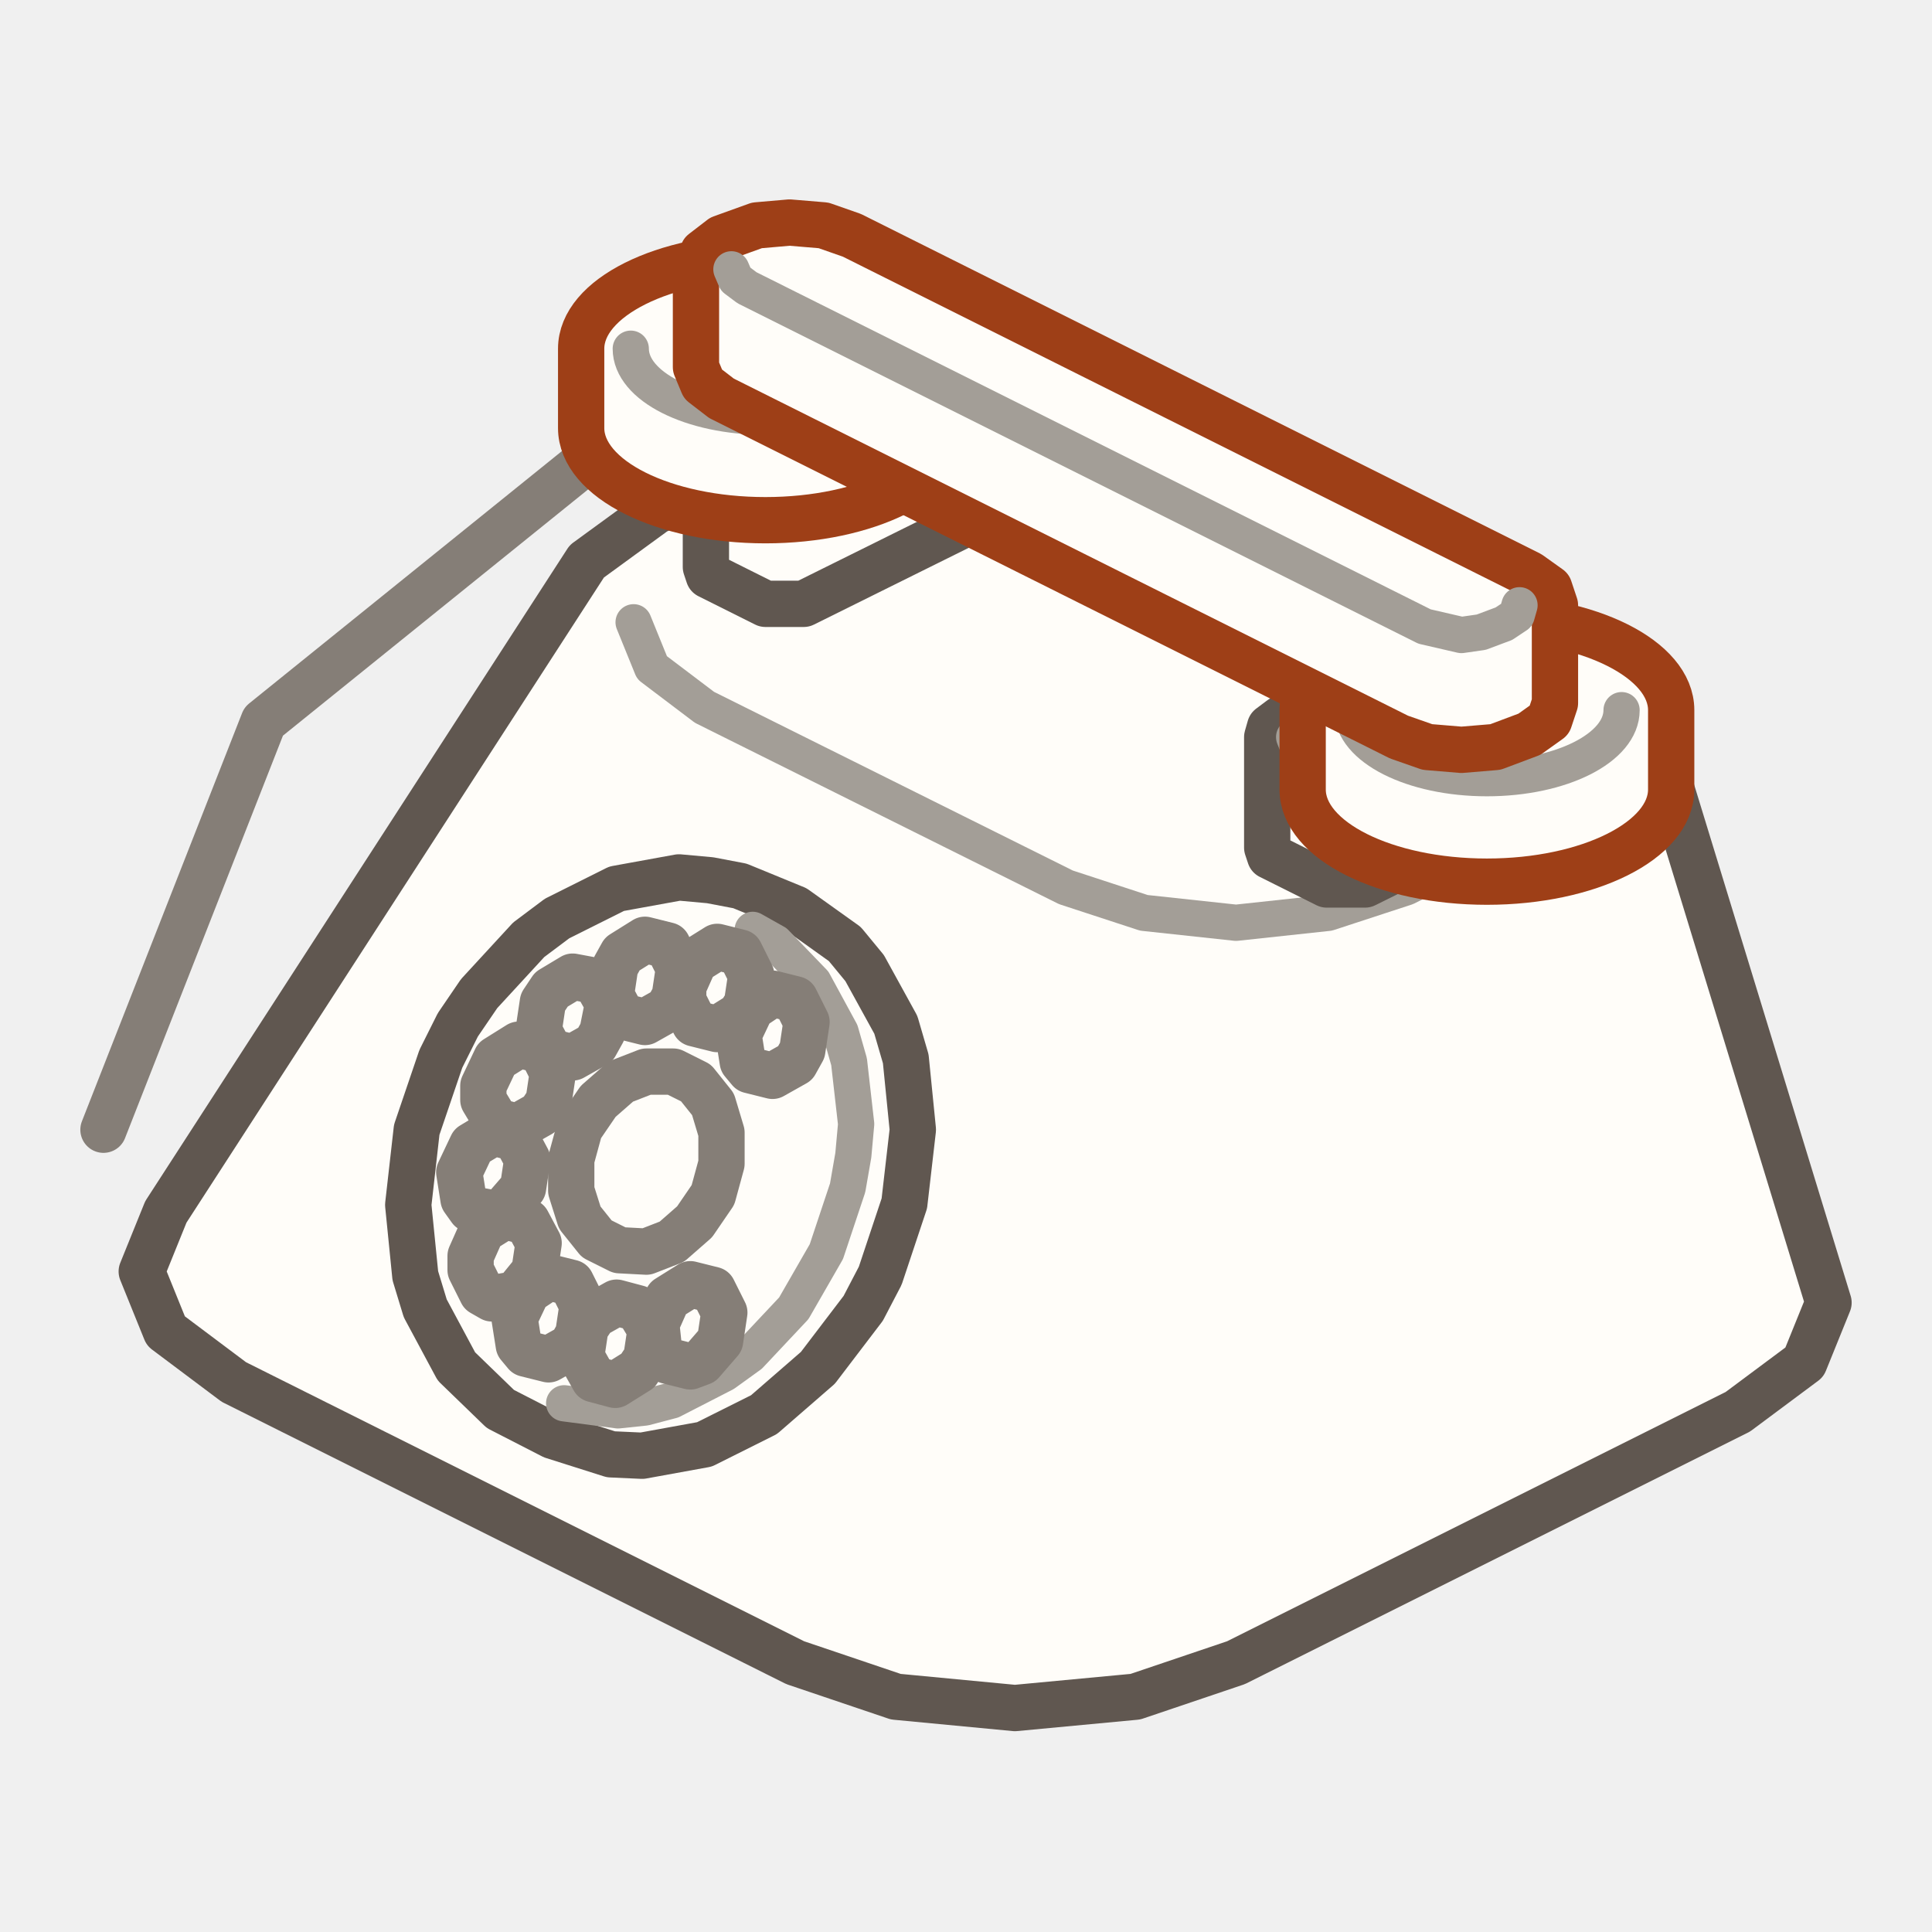
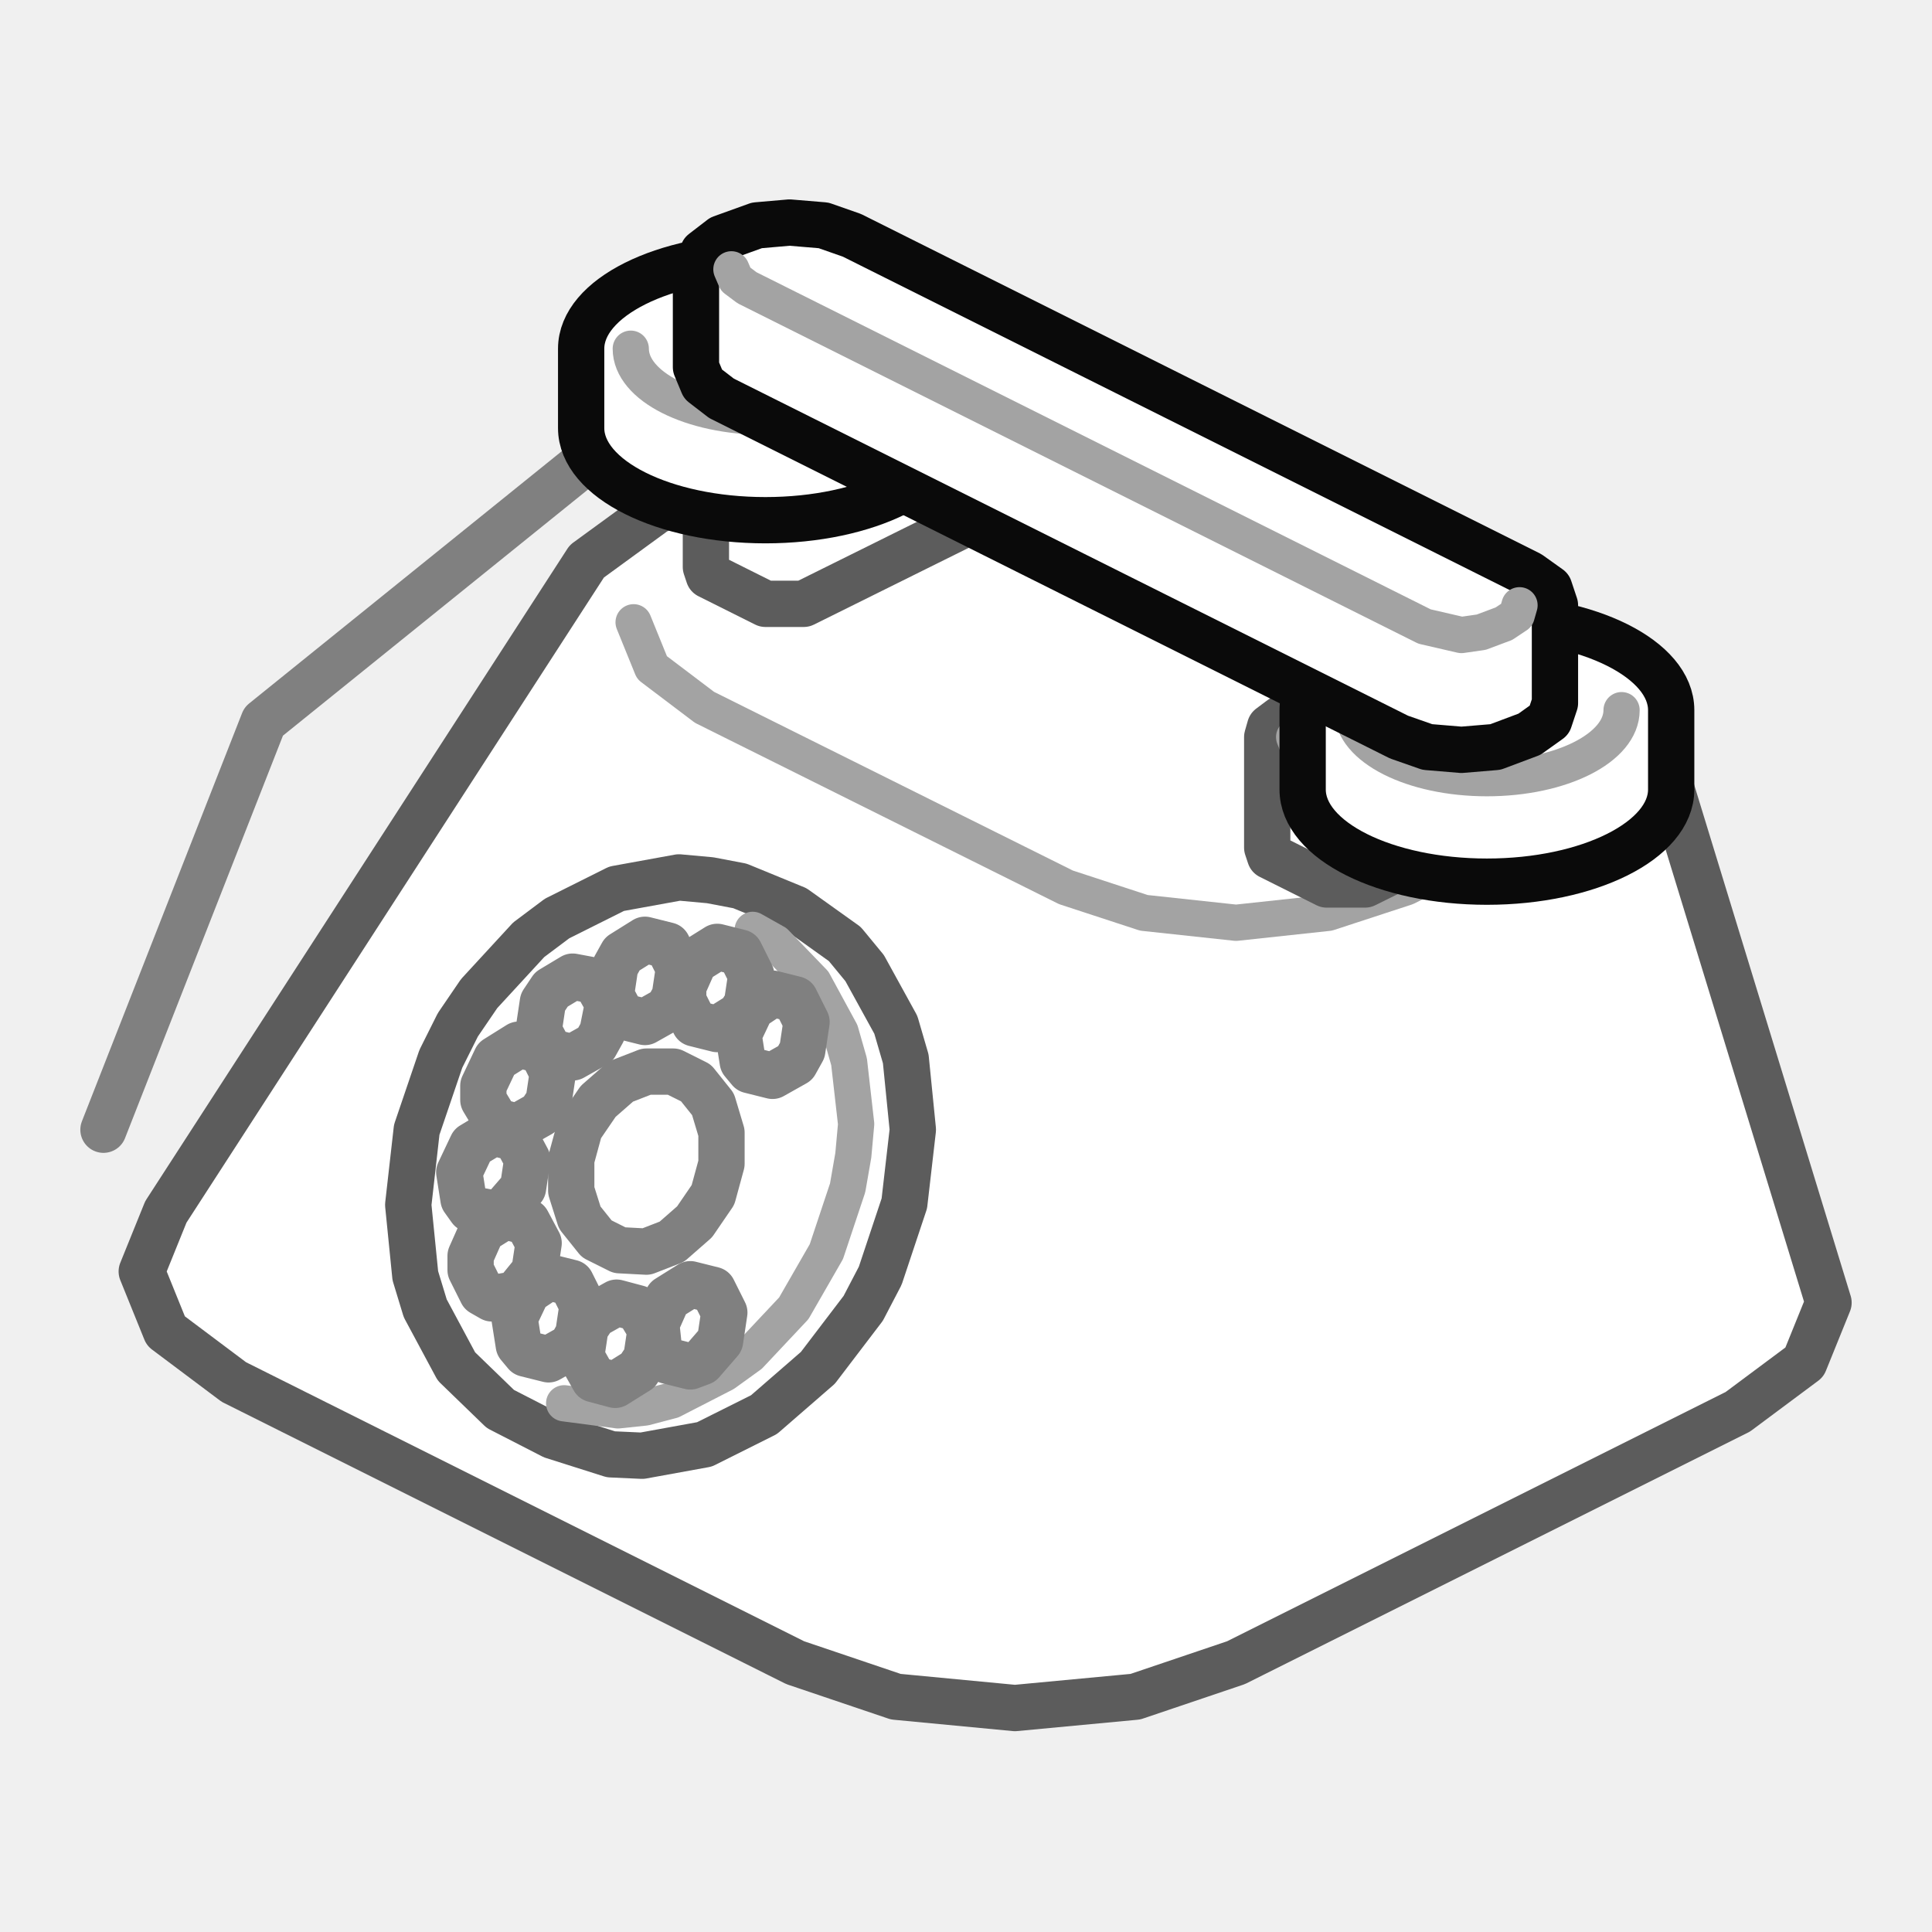
- <svg xmlns="http://www.w3.org/2000/svg" viewBox="-6.74 -5.65 13.63 13.63" width="48" height="48" class="u-icon u-icon--compact" fill="#fffdf9" stroke="#605750" stroke-width="1.15" stroke-linecap="round" stroke-linejoin="round" data-icon="call" aria-hidden="true" focusable="false">
-   <path class="ui-s-m" stroke="#857e77" fill="none" d="M-1.98-2.9l-2.9 2.34-1.13 2.88" vector-effect="non-scaling-stroke" />
+ <svg xmlns="http://www.w3.org/2000/svg" viewBox="-6.74 -5.65 13.63 13.63" width="48" height="48" class="u-icon u-icon--compact" fill="#ffffff" stroke="#5c5c5c" stroke-width="1.15" stroke-linecap="round" stroke-linejoin="round" data-icon="call" aria-hidden="true" focusable="false">
+   <path class="ui-s-m" stroke="#808080" fill="none" d="M-1.98-2.9l-2.9 2.34-1.13 2.88" vector-effect="non-scaling-stroke" />
  <path d="M-5.74 3.32l.17-.42 2.97-4.59.48-.35.78-.39.71-.24.84-.08.84.08.72.24 2.54 1.27.48.36.17.42 1.2 3.92-.17.42-.47.35-3.54 1.77-.71.24-.85.08-.84-.08-.71-.24-3.96-1.98-.48-.36z" vector-effect="non-scaling-stroke" />
-   <path class="ui-s-l" stroke="#a39e97" stroke-width="0.9" fill="none" d="M4.46-.38l-.13.32-.37.28-.78.39-.55.18-.65.07-.65-.07-.55-.18-2.55-1.27-.37-.28-.13-.32" vector-effect="non-scaling-stroke" />
+   <path class="ui-s-l" stroke="#a3a3a3" stroke-width="0.9" fill="none" d="M4.46-.38l-.13.32-.37.28-.78.39-.55.18-.65.07-.65-.07-.55-.18-2.55-1.27-.37-.28-.13-.32" vector-effect="non-scaling-stroke" />
  <path d="M-3.86 2.85l.06-.53.17-.5.12-.24.15-.22.35-.38.2-.15.42-.21.44-.08.22.02.21.04.39.16.35.25.14.17.22.4.07.24.05.5-.06.52-.17.51-.12.23-.32.42-.38.33-.42.21-.44.08-.22-.01-.41-.13-.37-.19-.31-.3-.22-.41-.07-.23z" vector-effect="non-scaling-stroke" />
-   <path class="ui-s-l" stroke="#a39e97" stroke-width="0.9" fill="none" d="M-2.76 4.25l.38.05.19-.02.19-.05.37-.19.18-.13.31-.33.23-.4.15-.45.04-.23.02-.22-.05-.44-.06-.21-.19-.35-.27-.28-.16-.09" vector-effect="non-scaling-stroke" />
-   <path class="ui-s-m" stroke="#857e77" fill="none" d="M-1.08 1.76l.03-.2-.08-.16-.16-.04-.15.1-.09.19.03.19.05.06.16.04.16-.09zM-1.47 1.43l.03-.2-.08-.16-.16-.04-.16.1-.08.18 0 .1.08.16.16.04.16-.1zM-1.98 1.38l.03-.2-.08-.16-.16-.04-.16.1-.05.09-.03.2.08.15.16.04.16-.09zM-2.49 1.63l.04-.2-.09-.16-.16-.03-.15.09-.06.09-.03.2.08.15.16.04.16-.09zM-2.87 2.12l.03-.2-.08-.16-.16-.04-.16.1-.09.19 0 .1.09.15.15.04.16-.09zM-3.05 2.73l.03-.2-.08-.15-.16-.04-.15.09-.09.19.03.19.05.07.16.03.08-.03zM-2.97 3.32l.03-.2-.08-.15-.16-.04-.16.1-.08.18 0 .1.08.16.07.04.17-.03zM-2.66 3.76l.03-.2-.08-.16-.16-.04-.15.1-.09.19.03.19.05.06.16.04.16-.09zM-2.18 3.93l.03-.2-.09-.15-.15-.04-.16.09-.06.09-.03.2.09.16.15.04.16-.1zM-1.66 3.81l.03-.2-.08-.16-.16-.04-.16.1-.08.18.02.19.06.07.16.04.08-.03z" vector-effect="non-scaling-stroke" />
-   <path class="ui-s-m ui-f-g" stroke="#857e77" d="M-1.71 2.78l.06-.22 0-.22-.06-.2-.12-.15-.16-.08-.19 0-.18.07-.16.14-.13.19-.06.22 0 .22.06.19.12.15.16.08.19.01.18-.07.16-.14z" vector-effect="non-scaling-stroke" />
+   <path class="ui-s-l" stroke="#a3a3a3" stroke-width="0.9" fill="none" d="M-2.76 4.25l.38.05.19-.02.19-.05.37-.19.18-.13.31-.33.23-.4.15-.45.04-.23.02-.22-.05-.44-.06-.21-.19-.35-.27-.28-.16-.09" vector-effect="non-scaling-stroke" />
+   <path class="ui-s-m" stroke="#808080" fill="none" d="M-1.08 1.76l.03-.2-.08-.16-.16-.04-.15.1-.09.19.03.19.05.06.16.04.16-.09zM-1.47 1.43l.03-.2-.08-.16-.16-.04-.16.1-.08.18 0 .1.08.16.16.04.16-.1zM-1.98 1.38l.03-.2-.08-.16-.16-.04-.16.1-.05.09-.03.2.08.15.16.04.16-.09zM-2.49 1.63l.04-.2-.09-.16-.16-.03-.15.09-.06.09-.03.2.08.15.16.04.16-.09zM-2.87 2.12l.03-.2-.08-.16-.16-.04-.16.1-.09.19 0 .1.09.15.15.04.16-.09zM-3.05 2.73l.03-.2-.08-.15-.16-.04-.15.09-.09.19.03.19.05.07.16.03.08-.03zM-2.97 3.32l.03-.2-.08-.15-.16-.04-.16.1-.08.18 0 .1.08.16.07.04.17-.03zM-2.66 3.76l.03-.2-.08-.16-.16-.04-.15.1-.09.19.03.19.05.06.16.04.16-.09zM-2.18 3.93l.03-.2-.09-.15-.15-.04-.16.09-.06.09-.03.2.09.16.15.04.16-.1zM-1.66 3.81l.03-.2-.08-.16-.16-.04-.16.1-.08.18.02.19.06.07.16.04.08-.03z" vector-effect="non-scaling-stroke" />
+   <path class="ui-s-m ui-f-g" stroke="#808080" d="M-1.71 2.78l.06-.22 0-.22-.06-.2-.12-.15-.16-.08-.19 0-.18.07-.16.14-.13.19-.06.22 0 .22.06.19.12.15.16.08.19.01.18-.07.16-.14z" vector-effect="non-scaling-stroke" />
  <path d="M-1.76-2.43l.02-.07.08-.06 1.17-.57.27 0 .11.04.22.11.07.06.03.06 0 .78-.03.07-1.25.62-.27 0-.4-.2-.02-.06z" vector-effect="non-scaling-stroke" />
-   <path class="ui-s-l" stroke="#a39e97" stroke-width="0.9" fill="none" d="M.02-2.86l-.09.11-1.02.49-.11.01-.21-.04-.14-.09-.02-.05" vector-effect="non-scaling-stroke" />
+   <path class="ui-s-l" stroke="#a3a3a3" stroke-width="0.9" fill="none" d="M.02-2.86l-.09.11-1.02.49-.11.01-.21-.04-.14-.09-.02-.05" vector-effect="non-scaling-stroke" />
  <path d="M2.2-.45l.02-.07.08-.06 1.17-.57.27 0 .11.04.22.11.07.06.03.06 0 .78-.03.07-1.25.62-.27 0-.4-.2-.02-.06z" vector-effect="non-scaling-stroke" />
-   <path class="ui-s-l" stroke="#a39e97" stroke-width="0.9" fill="none" d="M3.98-.88l-.09.11-1.02.49-.11.01-.21-.04-.14-.09-.02-.05" vector-effect="non-scaling-stroke" />
-   <path class="ui-s-a ui-f-g" stroke="#9e3f17" d="M-2.64-3.19A1.3.65 0 0 1 -.04-3.19L-.04-2.63A1.3.65 0 0 1 -2.64-2.63z" vector-effect="non-scaling-stroke" />
-   <path class="ui-s-l" stroke="#a39e97" stroke-width="0.9" fill="none" d="M-2.29-3.19A.95.48 0 0 0 -.39-3.19" vector-effect="non-scaling-stroke" />
-   <path class="ui-s-a ui-f-g" stroke="#9e3f17" d="M2.45-.64A1.3.65 0 0 1 5.05-.64L5.05-.08A1.3.65 0 0 1 2.45-.08z" vector-effect="non-scaling-stroke" />
-   <path class="ui-s-l" stroke="#a39e97" stroke-width="0.9" fill="none" d="M2.8-.64A.95.48 0 0 0 4.7-.64" vector-effect="non-scaling-stroke" />
-   <path class="ui-s-a ui-f-g" stroke="#9e3f17" d="M-1.83-3.75l.05-.12.13-.1.25-.09.23-.02.24.02.2.07 4.78 2.39.14.1.04.12 0 .69-.04.12-.14.1-.24.09-.24.02-.24-.02-.2-.07-4.78-2.39-.13-.1-.05-.12z" vector-effect="non-scaling-stroke" />
-   <path class="ui-s-l" stroke="#a39e97" stroke-width="0.9" fill="none" d="M3.98-1.38l-.02.07-.09.06-.16.06-.14.02-.26-.06-4.78-2.39-.08-.06-.03-.07" vector-effect="non-scaling-stroke" />
+   <path class="ui-s-l" stroke="#a3a3a3" stroke-width="0.9" fill="none" d="M3.98-.88l-.09.11-1.02.49-.11.01-.21-.04-.14-.09-.02-.05" vector-effect="non-scaling-stroke" />
+   <path class="ui-s-a ui-f-g" stroke="#0a0a0a" d="M-2.64-3.19A1.3.65 0 0 1 -.04-3.19L-.04-2.63A1.3.65 0 0 1 -2.64-2.63z" vector-effect="non-scaling-stroke" />
+   <path class="ui-s-l" stroke="#a3a3a3" stroke-width="0.9" fill="none" d="M-2.29-3.19A.95.48 0 0 0 -.39-3.19" vector-effect="non-scaling-stroke" />
+   <path class="ui-s-a ui-f-g" stroke="#0a0a0a" d="M2.45-.64A1.3.65 0 0 1 5.05-.64L5.05-.08A1.3.65 0 0 1 2.45-.08z" vector-effect="non-scaling-stroke" />
+   <path class="ui-s-l" stroke="#a3a3a3" stroke-width="0.9" fill="none" d="M2.8-.64A.95.48 0 0 0 4.7-.64" vector-effect="non-scaling-stroke" />
+   <path class="ui-s-a ui-f-g" stroke="#0a0a0a" d="M-1.83-3.75l.05-.12.13-.1.25-.09.23-.02.24.02.2.07 4.78 2.39.14.1.04.12 0 .69-.04.12-.14.1-.24.09-.24.02-.24-.02-.2-.07-4.78-2.39-.13-.1-.05-.12z" vector-effect="non-scaling-stroke" />
+   <path class="ui-s-l" stroke="#a3a3a3" stroke-width="0.9" fill="none" d="M3.98-1.38l-.02.07-.09.06-.16.06-.14.02-.26-.06-4.78-2.39-.08-.06-.03-.07" vector-effect="non-scaling-stroke" />
</svg>
